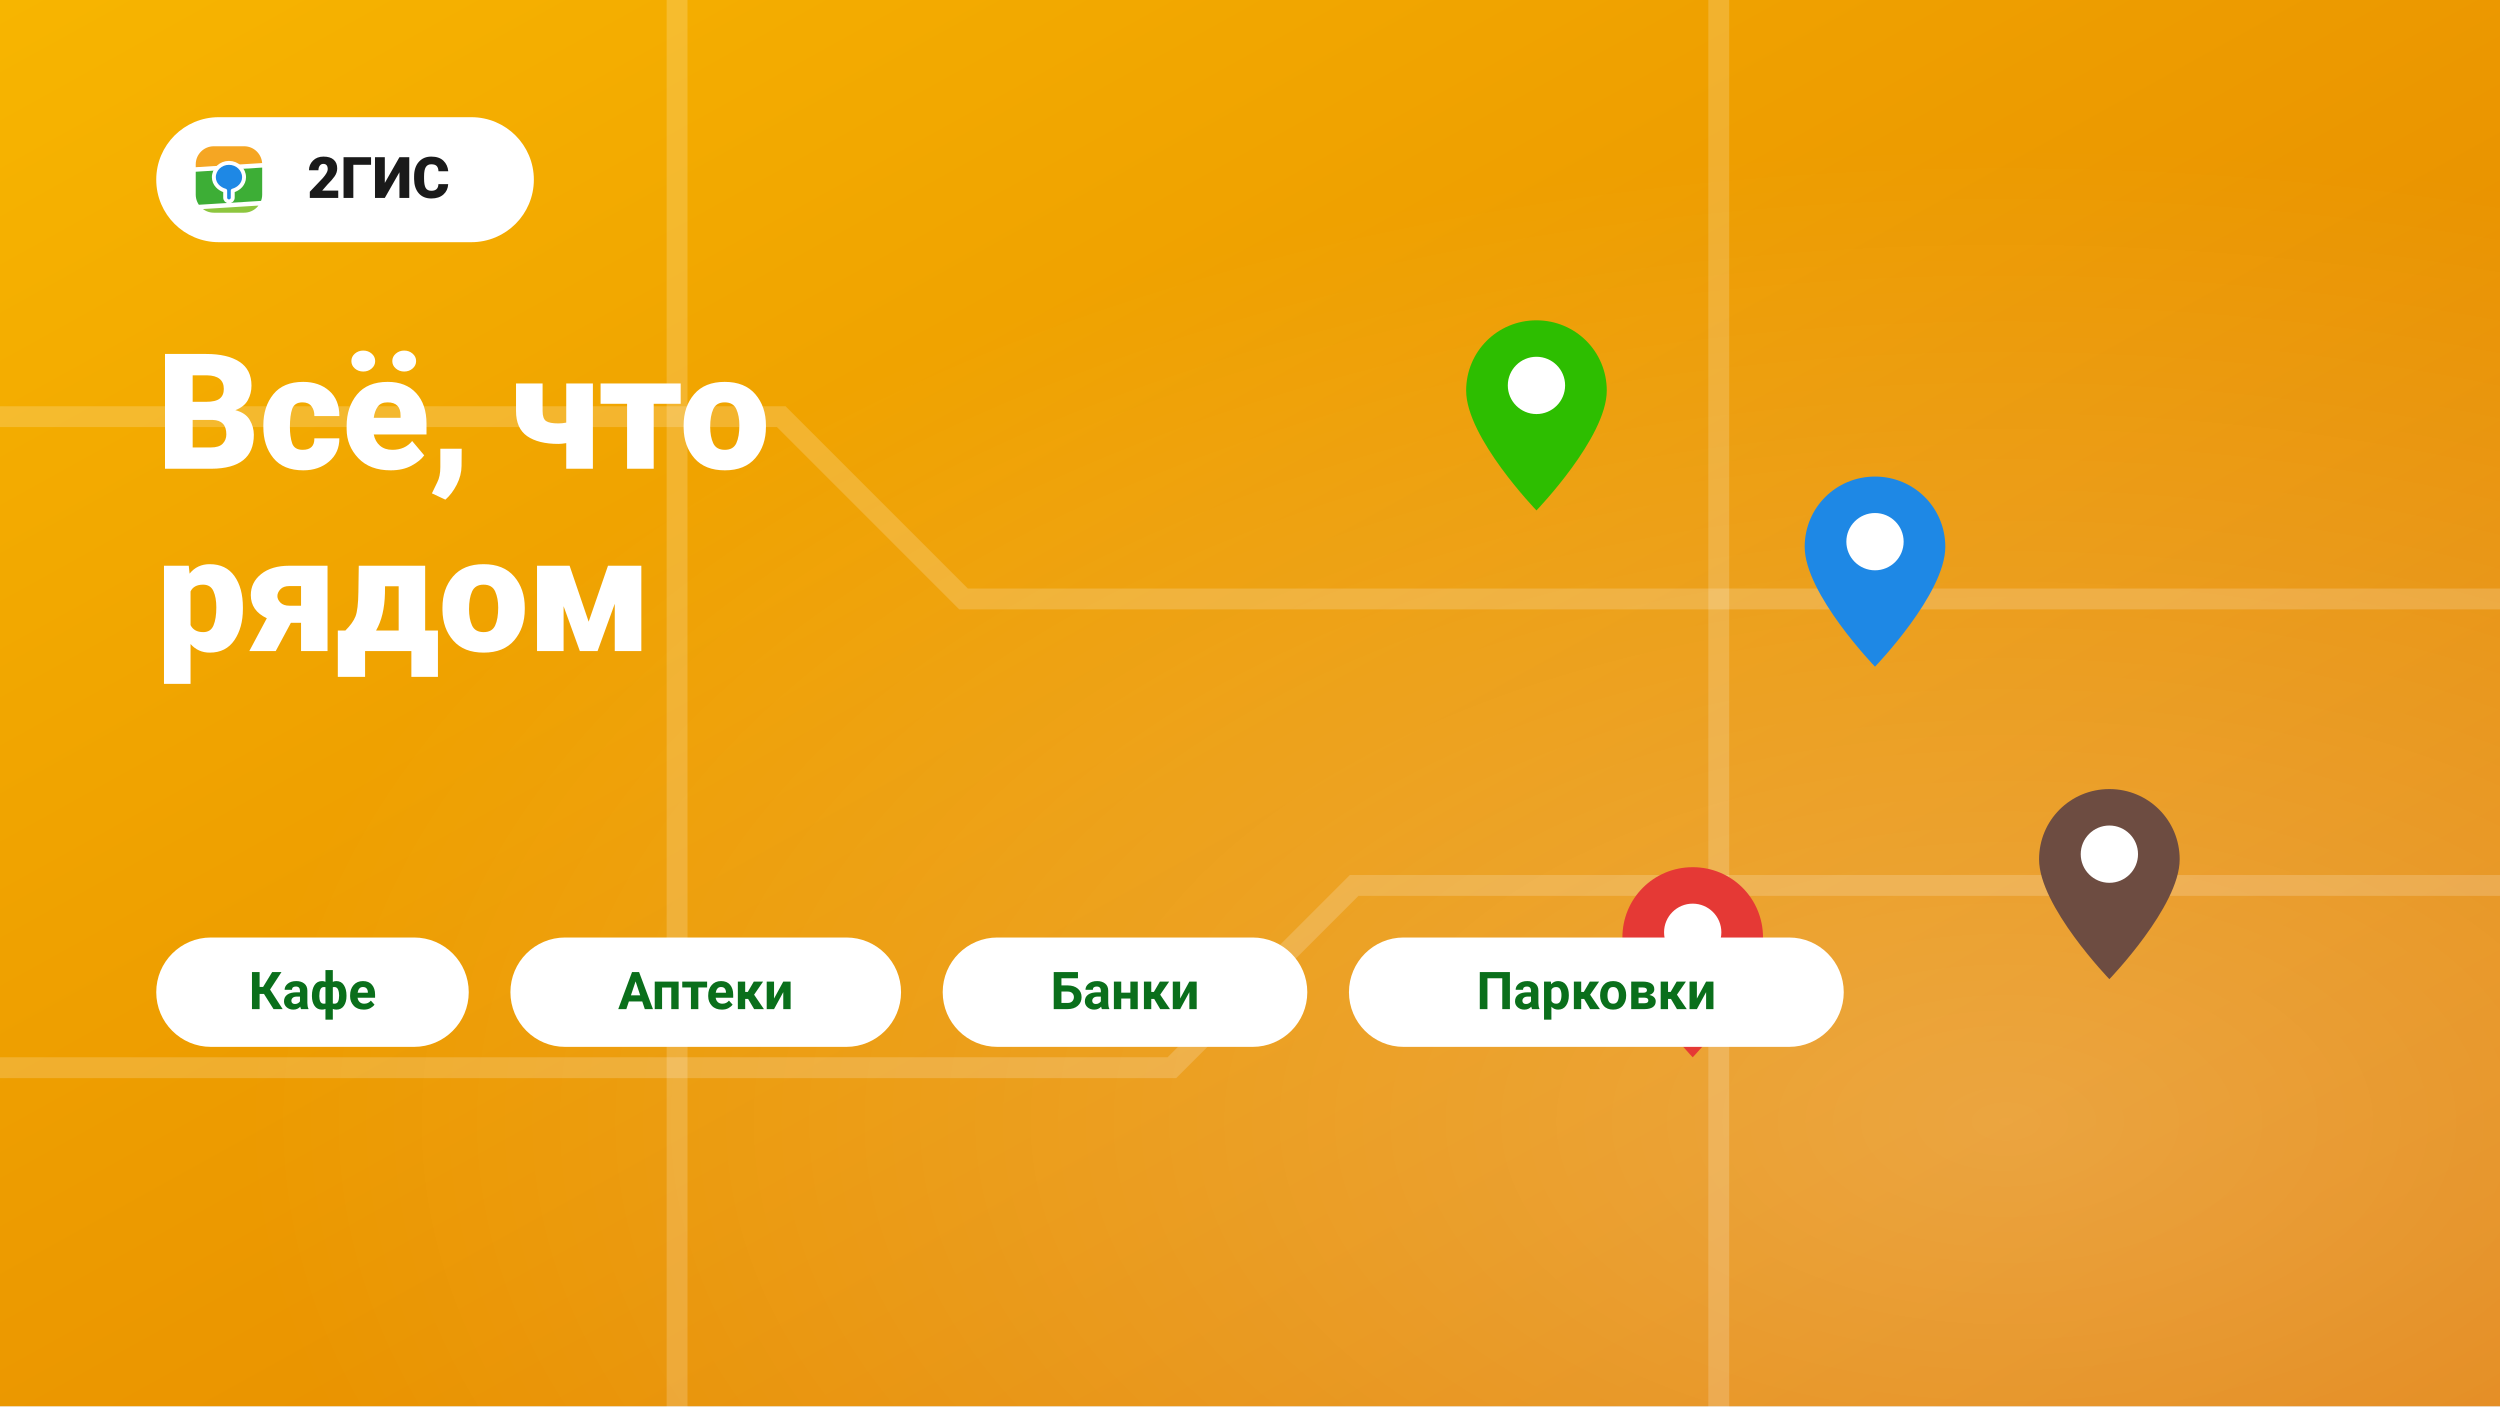
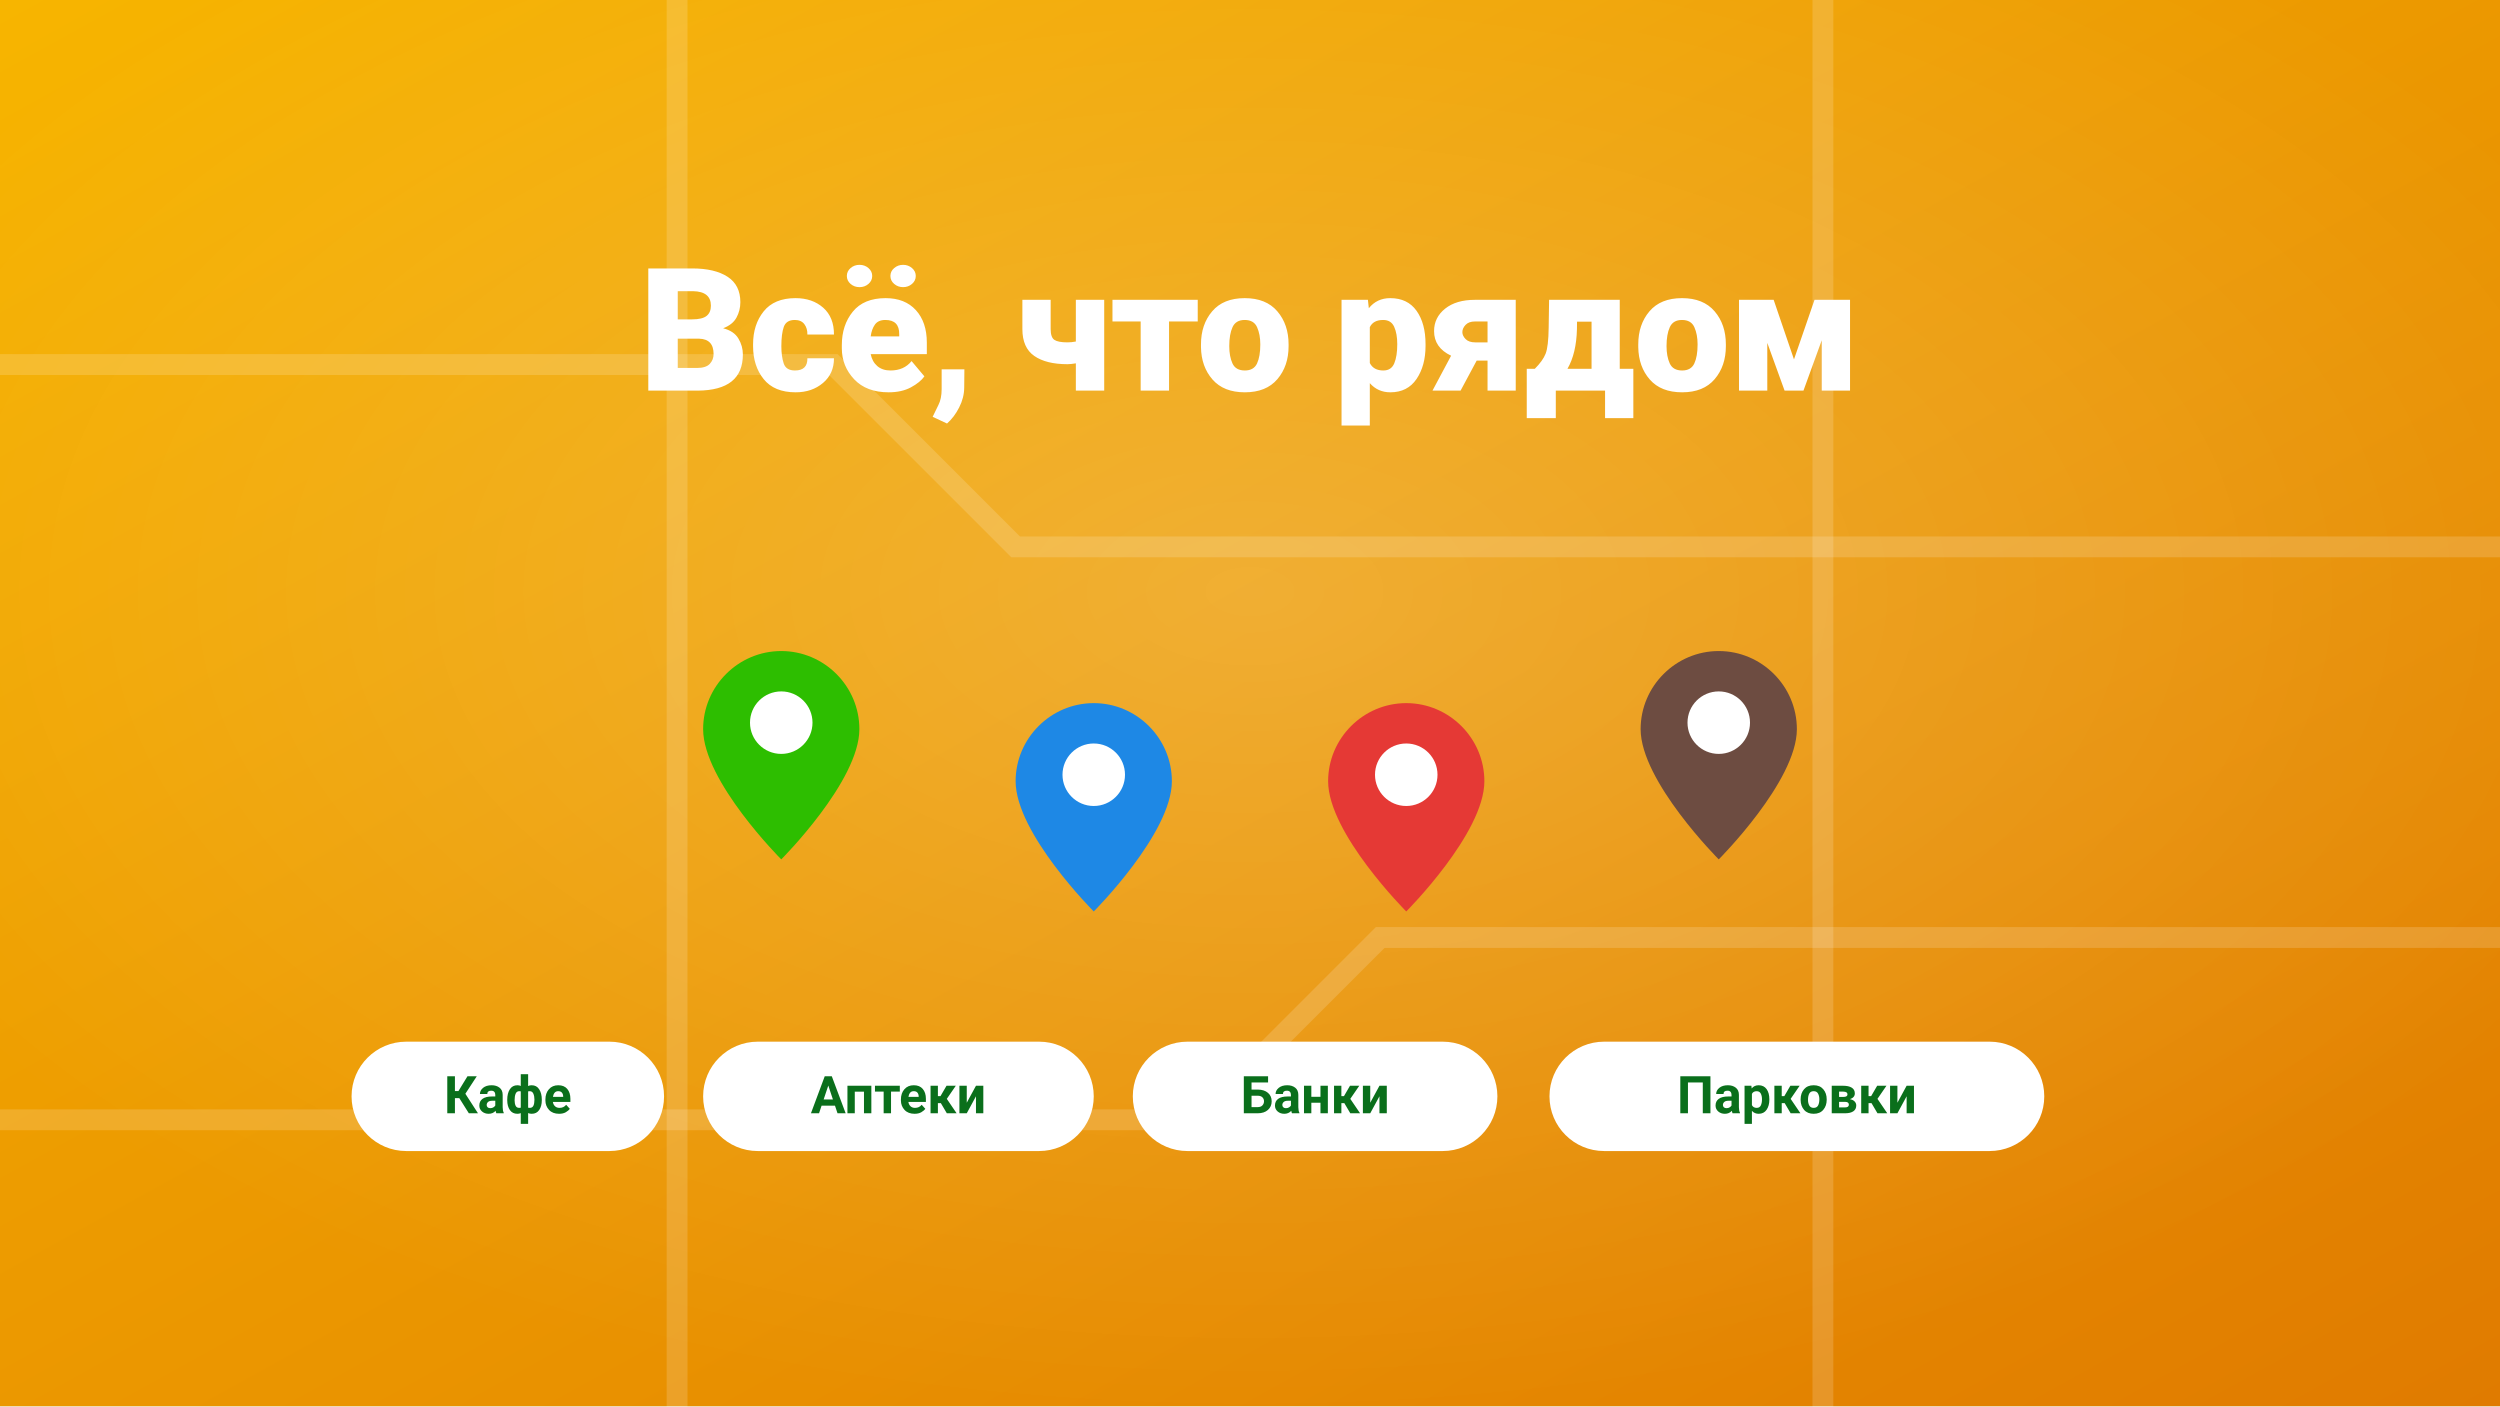
<svg xmlns="http://www.w3.org/2000/svg" viewBox="0 0 1920 1080" font-family="'Segoe UI', system-ui, -apple-system, Roboto, Arial, sans-serif">
  <defs>
    <linearGradient id="bg3" x1="0" y1="0" x2="1" y2="1">
      <stop offset="0" stop-color="#F7B500" />
      <stop offset="1" stop-color="#E07B00" />
    </linearGradient>
-     <radialGradient id="glow3" cx="80%" cy="80%" r="70%">
-       <stop offset="0" stop-color="#FFFFFF" stop-opacity=".25" />
+     <radialGradient id="glow3" cx="50%" cy="42%" r="60%">
+       <stop offset="0" stop-color="#FFFFFF" stop-opacity=".20" />
      <stop offset="1" stop-color="#FFFFFF" stop-opacity="0" />
    </radialGradient>
-     <clipPath id="sq3">
-       <rect x="2" y="2" width="44" height="44" rx="12" />
-     </clipPath>
  </defs>
  <rect width="1920" height="1080" fill="url(#bg3)" />
  <rect width="1920" height="1080" fill="url(#glow3)" />
-   <g stroke="#FFFFFF" stroke-opacity=".18" stroke-width="16" fill="none" stroke-linecap="round">
-     <path d="M-50 320 L600 320 L740 460 L2000 460" />
-     <path d="M-50 820 L900 820 L1040 680 L2000 680" />
+   <g stroke="#FFFFFF" stroke-opacity=".16" stroke-width="16" fill="none" stroke-linecap="round">
+     <path d="M-50 280 L640 280 L780 420 L2000 420" />
+     <path d="M-50 860 L920 860 L1060 720 L2000 720" />
    <path d="M520 -50 L520 1130" />
-     <path d="M1320 -50 L1320 1130" />
+     <path d="M1400 -50 L1400 1130" />
  </g>
-   <g transform="translate(1180,300)">
-     <g transform="translate(0,0)">
-       <path d="M0 -54 C-30 -54 -54 -30 -54 0 C-54 36 0 92 0 92 C0 92 54 36 54 0 C54 -30 30 -54 0 -54 Z" fill="#2DBE00" />
-       <circle cx="0" cy="-4" r="22" fill="#fff" />
+   <text x="960" y="300" text-anchor="middle" fill="#FFFFFF" font-size="132" font-weight="800" letter-spacing="-1">Всё, что рядом</text>
+   <g transform="translate(960,560)">
+     <g transform="translate(-360,0)">
+       <path d="M0 -60 C-33 -60 -60 -33 -60 0 C-60 40 0 100 0 100 C0 100 60 40 60 0 C60 -33 33 -60 0 -60 Z" fill="#2DBE00" />
+       <circle cx="0" cy="-5" r="24" fill="#fff" />
    </g>
-     <g transform="translate(260,120)">
-       <path d="M0 -54 C-30 -54 -54 -30 -54 0 C-54 36 0 92 0 92 C0 92 54 36 54 0 C54 -30 30 -54 0 -54 Z" fill="#1E88E5" />
-       <circle cx="0" cy="-4" r="22" fill="#fff" />
+     <g transform="translate(-120,40)">
+       <path d="M0 -60 C-33 -60 -60 -33 -60 0 C-60 40 0 100 0 100 C0 100 60 40 60 0 C60 -33 33 -60 0 -60 Z" fill="#1E88E5" />
+       <circle cx="0" cy="-5" r="24" fill="#fff" />
    </g>
-     <g transform="translate(120,420)">
-       <path d="M0 -54 C-30 -54 -54 -30 -54 0 C-54 36 0 92 0 92 C0 92 54 36 54 0 C54 -30 30 -54 0 -54 Z" fill="#E53935" />
-       <circle cx="0" cy="-4" r="22" fill="#fff" />
+     <g transform="translate(120,40)">
+       <path d="M0 -60 C-33 -60 -60 -33 -60 0 C-60 40 0 100 0 100 C0 100 60 40 60 0 C60 -33 33 -60 0 -60 Z" fill="#E53935" />
+       <circle cx="0" cy="-5" r="24" fill="#fff" />
    </g>
-     <g transform="translate(440,360)">
-       <path d="M0 -54 C-30 -54 -54 -30 -54 0 C-54 36 0 92 0 92 C0 92 54 36 54 0 C54 -30 30 -54 0 -54 Z" fill="#6D4C41" />
-       <circle cx="0" cy="-4" r="22" fill="#fff" />
+     <g transform="translate(360,0)">
+       <path d="M0 -60 C-33 -60 -60 -33 -60 0 C-60 40 0 100 0 100 C0 100 60 40 60 0 C60 -33 33 -60 0 -60 Z" fill="#6D4C41" />
+       <circle cx="0" cy="-5" r="24" fill="#fff" />
    </g>
  </g>
-   <g transform="translate(120,90)">
-     <rect width="290" height="96" rx="48" fill="#FFFFFF" />
-     <g transform="translate(28,20) scale(1.16)">
-       <g clip-path="url(#sq3)">
-         <rect x="0" y="0" width="48" height="48" fill="#ffffff" />
-         <polygon points="0,0 48,0 48,13 0,16" fill="#F5A623" />
-         <polygon points="0,19 48,16 48,38 0,41" fill="#3DAE36" />
-         <polygon points="0,44 48,41 48,48 0,48" fill="#8DC63F" />
-         <path d="M24 13 C18.5 13 14 17.3 14 22.5 C14 27 17.5 30.3 21.5 31.4 L21.5 36 C21.5 37.4 22.6 38.5 24 38.5 C25.4 38.5 26.5 37.4 26.5 36 L26.5 31.4 C30.5 30.3 34 27 34 22.5 C34 17.3 29.5 13 24 13 Z" fill="#1E88E5" stroke="#ffffff" stroke-width="2.6" stroke-linejoin="round" />
-       </g>
+   <g transform="translate(960,800)" font-size="40" font-weight="700" fill="#0A6F1B">
+     <g transform="translate(-690,0)">
+       <rect width="240" height="84" rx="42" fill="#FFFFFF" />
+       <text x="120" y="55" text-anchor="middle">Кафе</text>
    </g>
-     <text x="116" y="62" font-size="44" font-weight="800" fill="#1a1a1a">2ГИС</text>
-   </g>
-   <g transform="translate(120,360)" fill="#FFFFFF">
-     <text font-size="124" font-weight="800" letter-spacing="-1">Всё, что</text>
-     <text y="140" font-size="124" font-weight="800" letter-spacing="-1">рядом</text>
-   </g>
-   <g transform="translate(120,720)" font-size="40" font-weight="700">
-     <g>
-       <rect width="240" height="84" rx="42" fill="#FFFFFF" />
-       <text x="120" y="55" text-anchor="middle" fill="#0A6F1B">Кафе</text>
+     <g transform="translate(-420,0)">
+       <rect width="300" height="84" rx="42" fill="#FFFFFF" />
+       <text x="150" y="55" text-anchor="middle">Аптеки</text>
    </g>
-     <g transform="translate(272,0)">
-       <rect width="300" height="84" rx="42" fill="#FFFFFF" />
-       <text x="150" y="55" text-anchor="middle" fill="#0A6F1B">Аптеки</text>
+     <g transform="translate(-90,0)">
+       <rect width="280" height="84" rx="42" fill="#FFFFFF" />
+       <text x="140" y="55" text-anchor="middle">Банки</text>
    </g>
-     <g transform="translate(604,0)">
-       <rect width="280" height="84" rx="42" fill="#FFFFFF" />
-       <text x="140" y="55" text-anchor="middle" fill="#0A6F1B">Банки</text>
-     </g>
-     <g transform="translate(916,0)">
+     <g transform="translate(230,0)">
      <rect width="380" height="84" rx="42" fill="#FFFFFF" />
-       <text x="190" y="55" text-anchor="middle" fill="#0A6F1B">Парковки</text>
+       <text x="190" y="55" text-anchor="middle">Парковки</text>
    </g>
  </g>
</svg>
